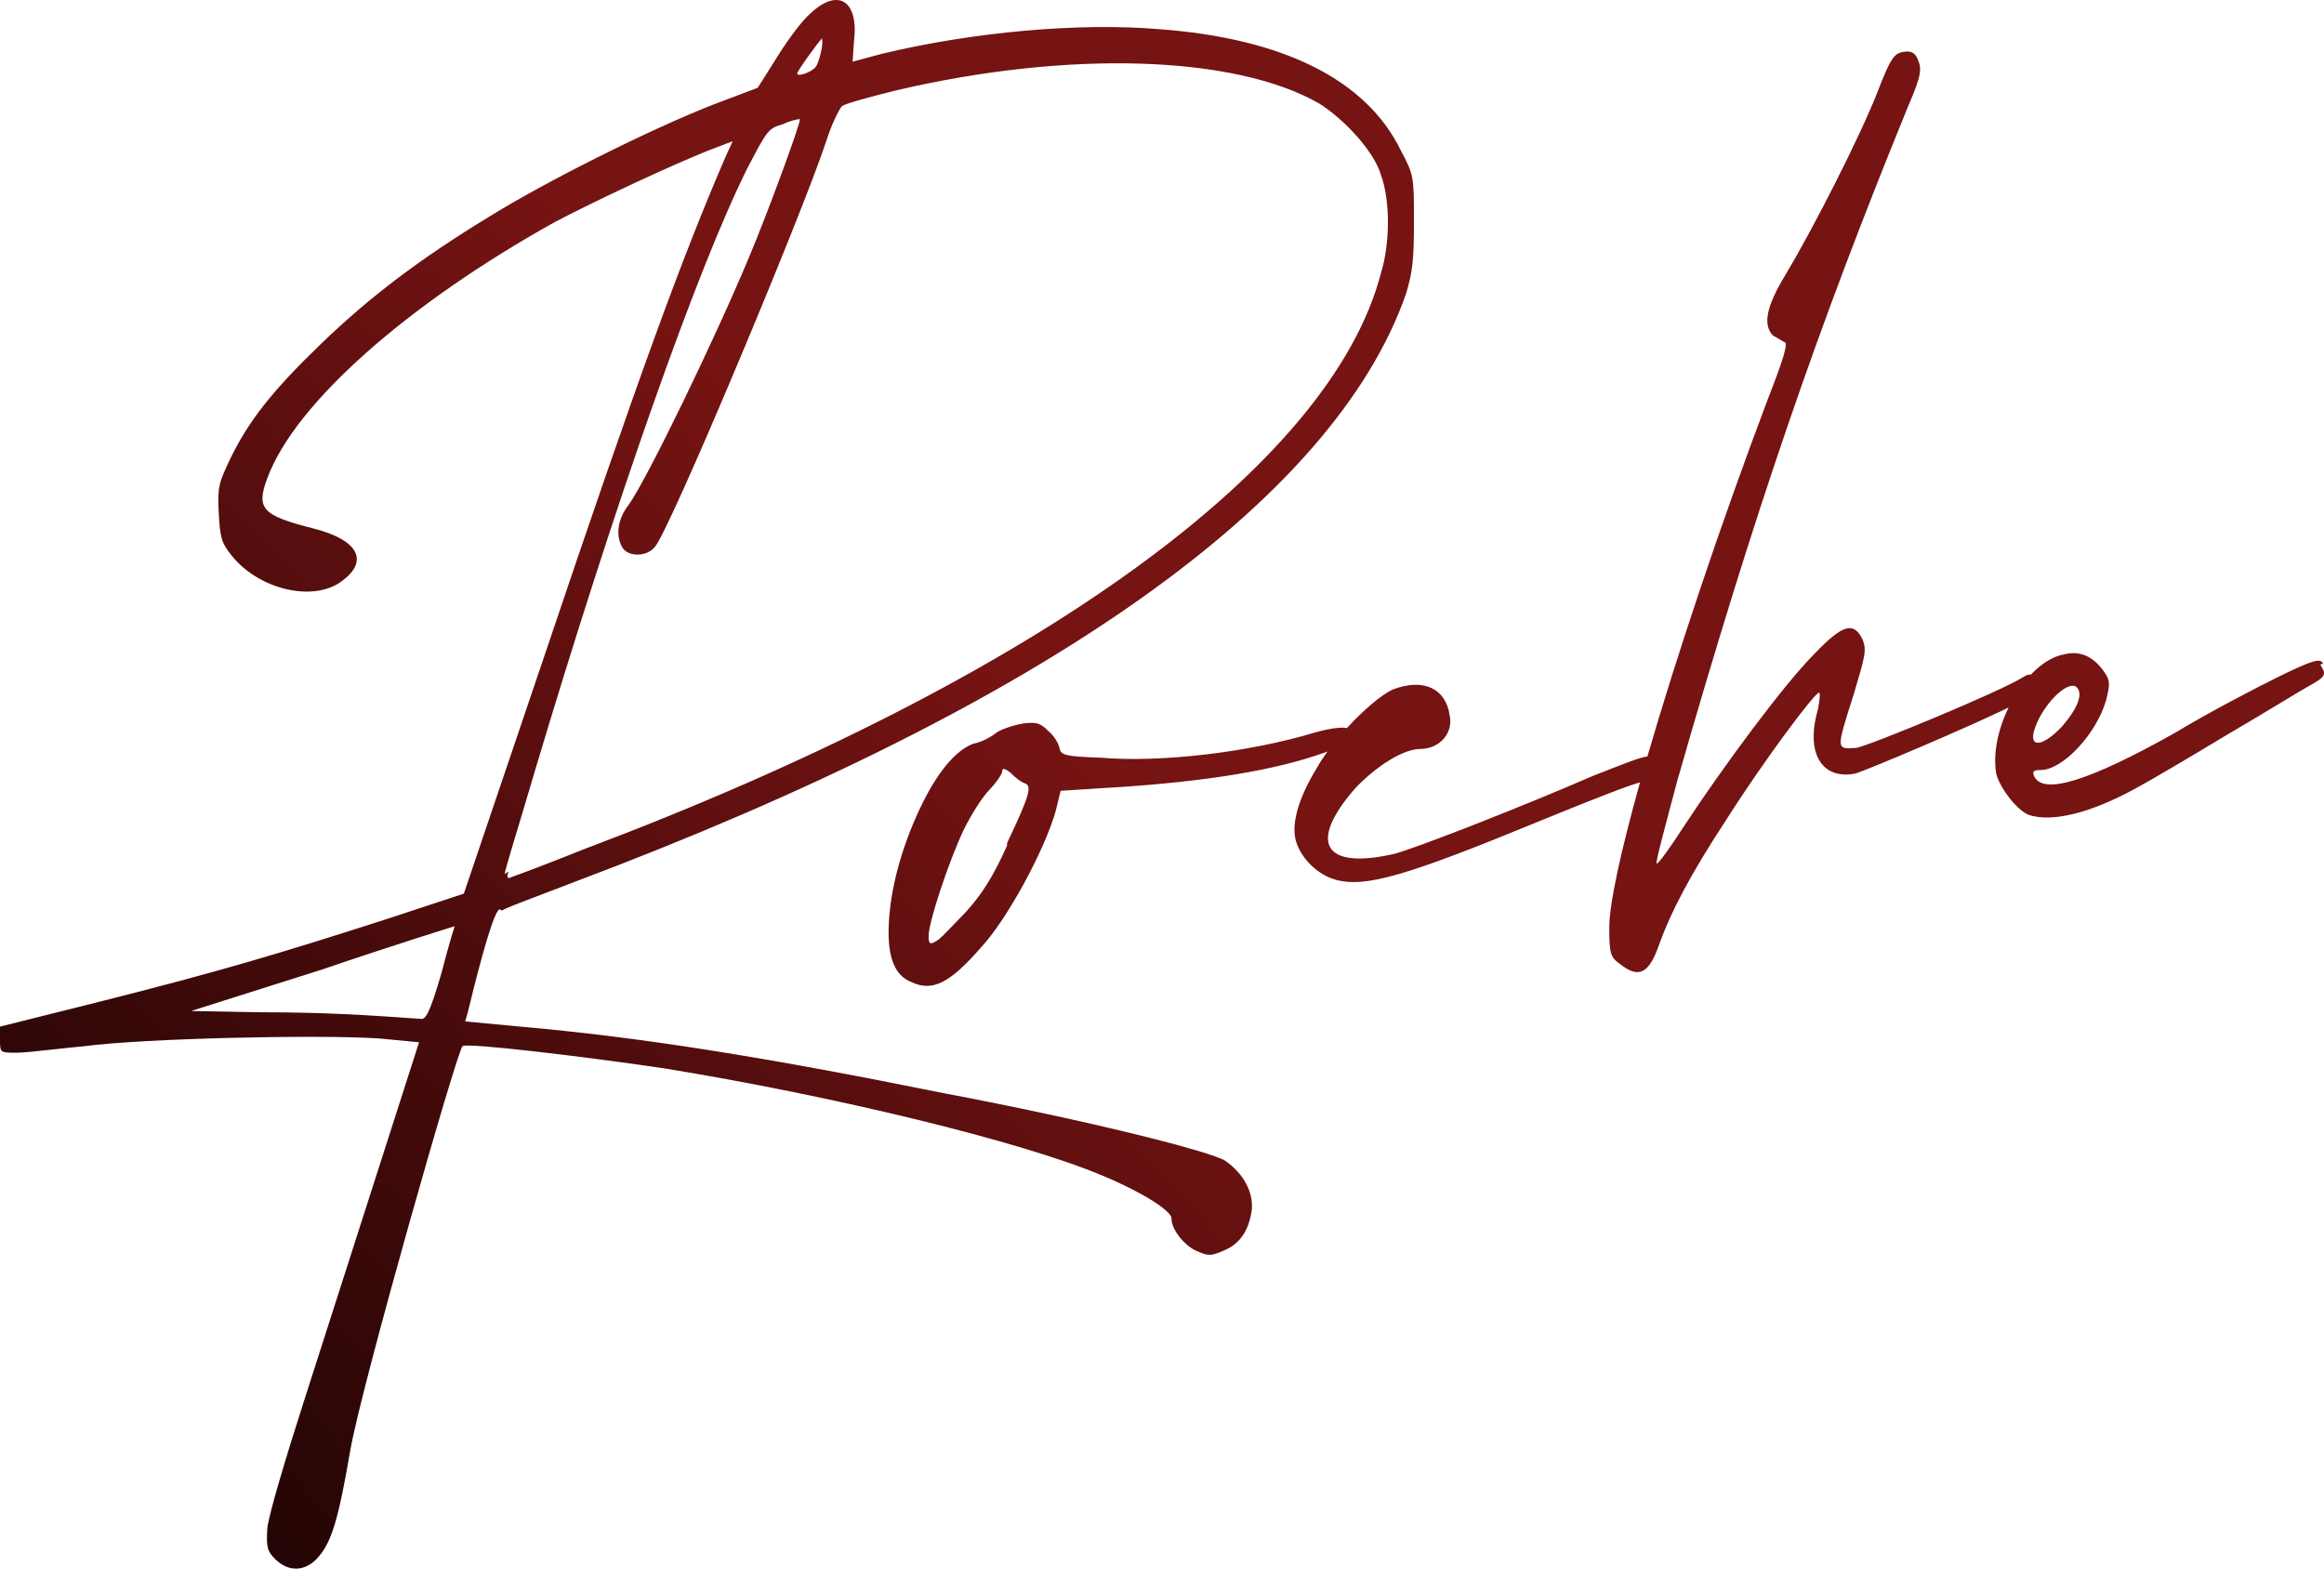
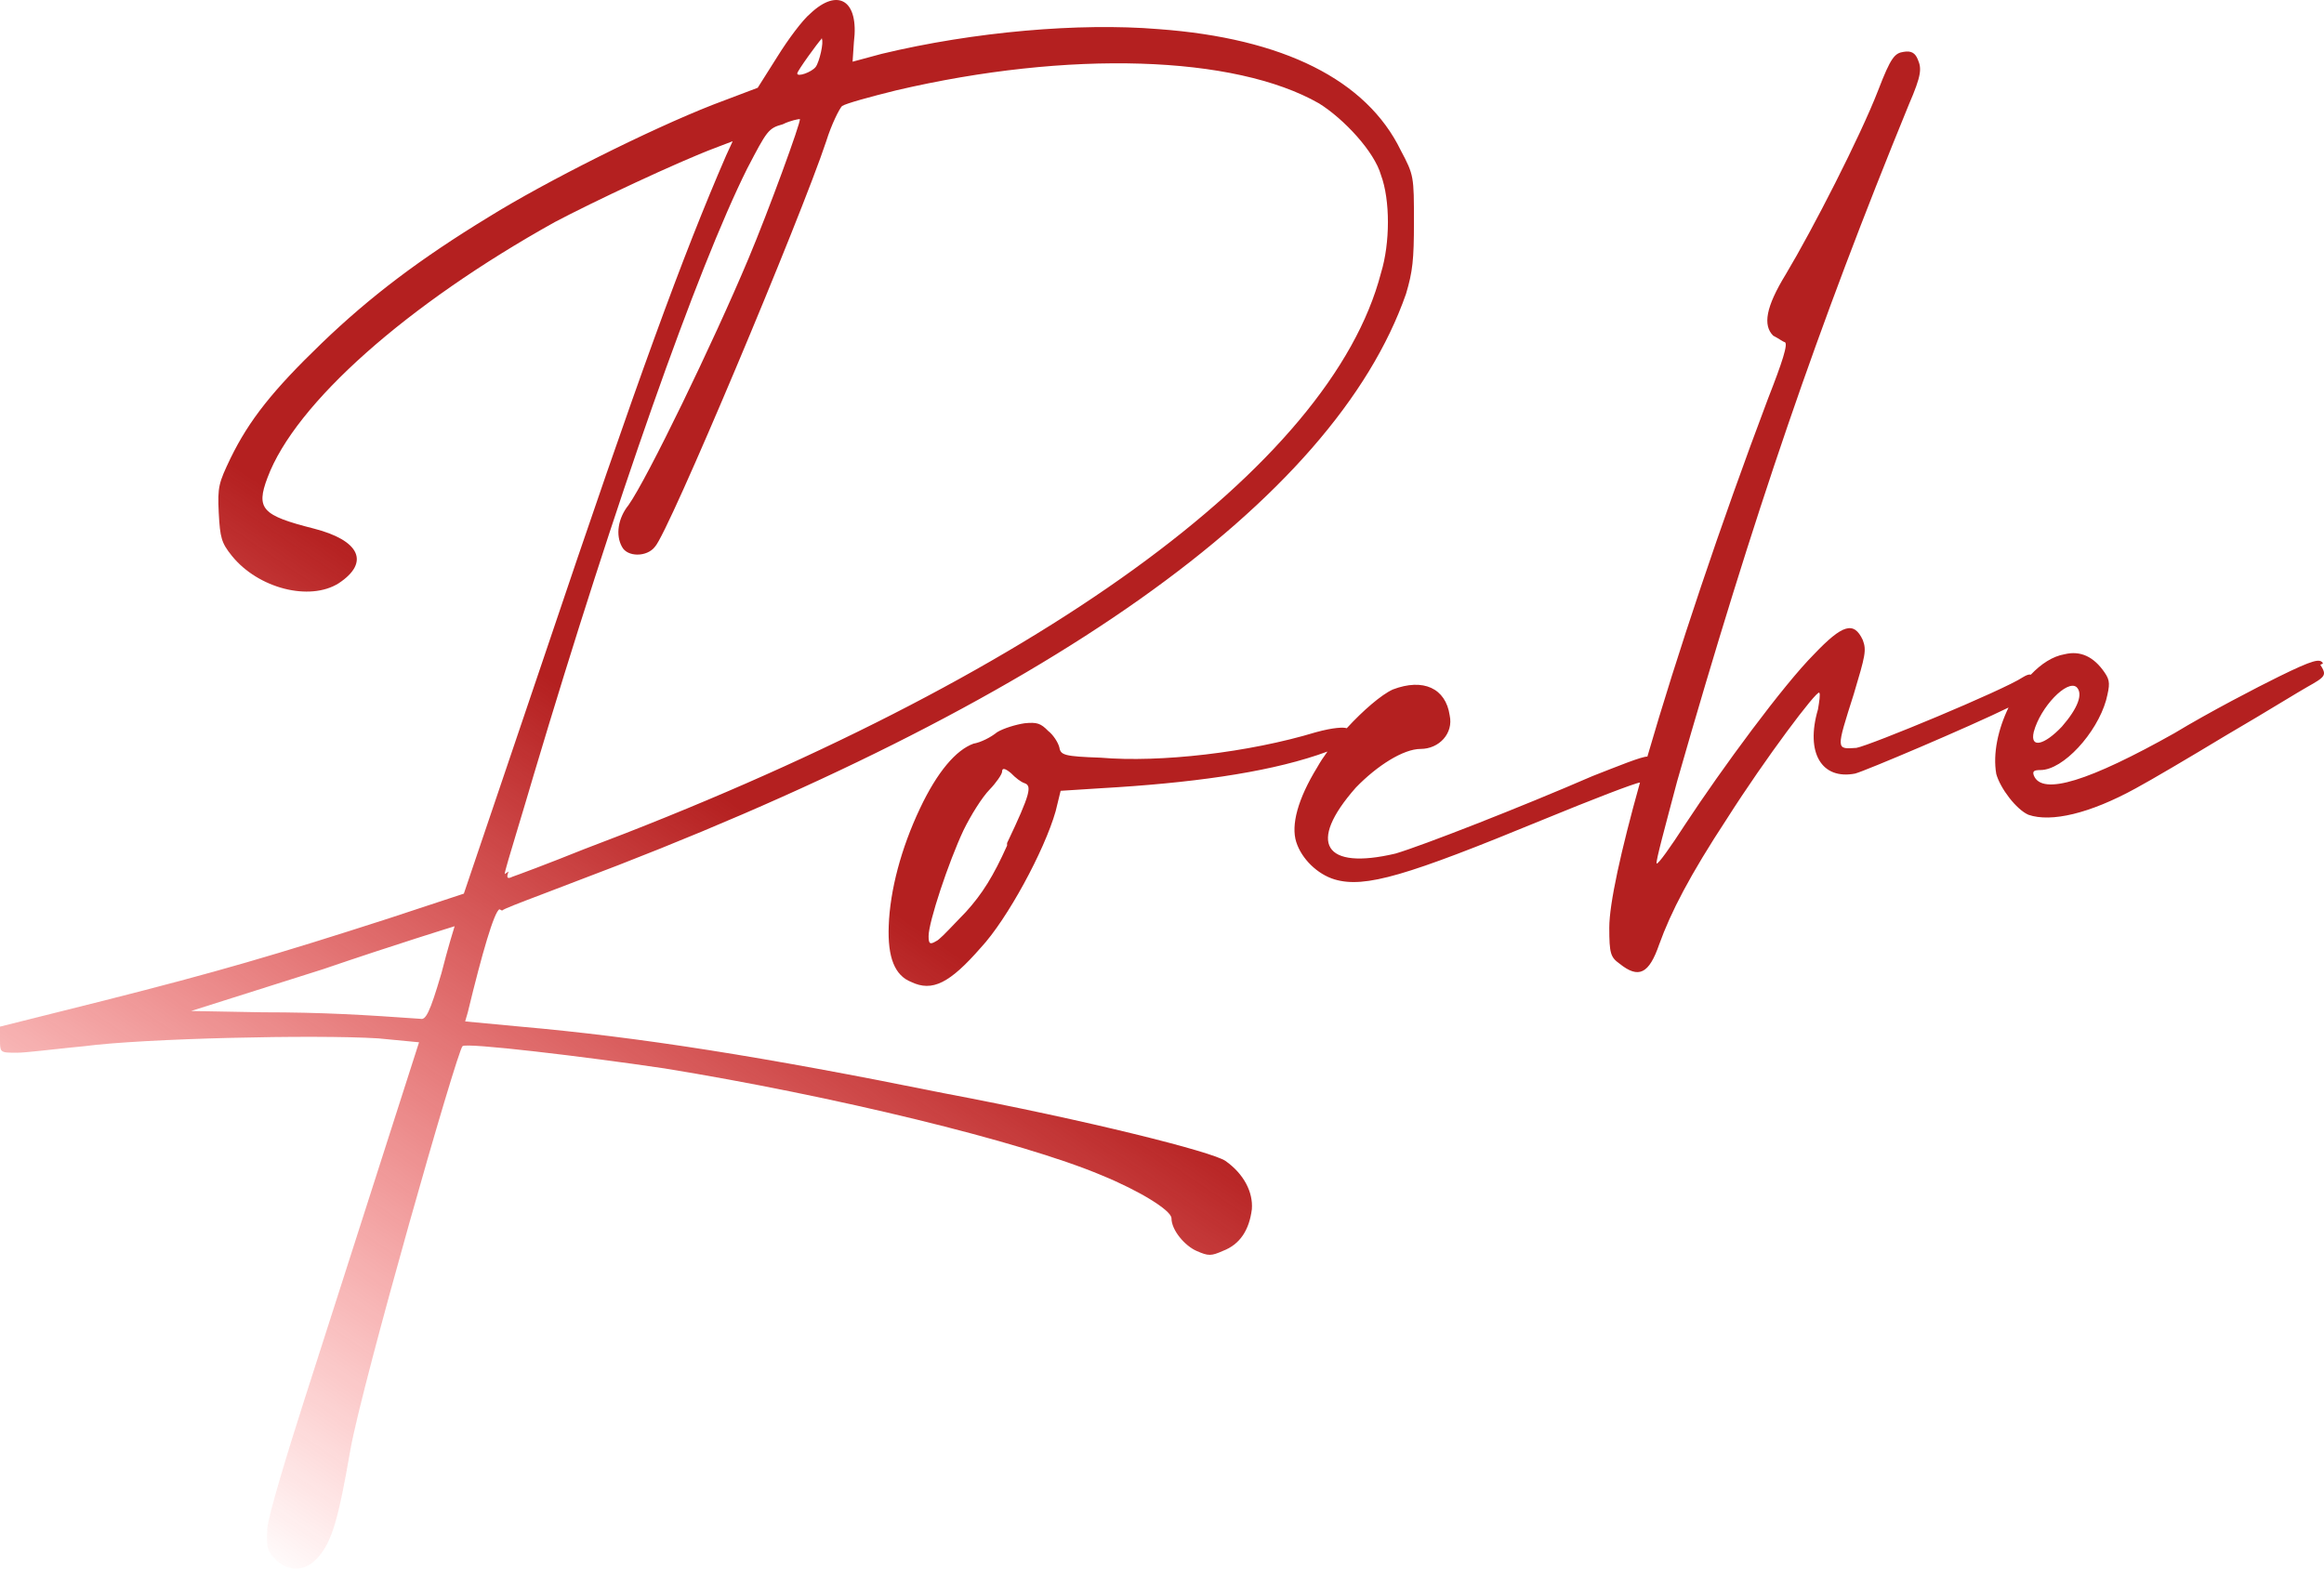
- <svg xmlns="http://www.w3.org/2000/svg" preserveAspectRatio="none" overflow="visible" style="display: block;" width="349.154" height="235.695" viewBox="0 0 349.154 235.695" fill="none">
+ <svg xmlns="http://www.w3.org/2000/svg" preserveAspectRatio="none" overflow="visible" style="display: block;" width="386.673" height="261.022" viewBox="0 0 386.673 261.022" fill="none">
  <g id="Roche">
-     <path id="Combined Shape" d="M121.756 2.022C125.913 -1.897 129.081 0.062 128.289 6.332L128.091 9.271L132.446 8.095C146.305 4.764 162.143 3.392 174.021 4.372C192.829 5.744 205.302 12.014 210.449 22.594C212.429 26.316 212.429 26.512 212.429 33.369C212.429 39.051 212.231 40.815 211.241 44.145C200.352 75.298 157.194 105.863 86.318 132.509C84.55 133.196 82.841 133.844 81.322 134.42L81.319 134.421L81.317 134.422C78.078 135.65 75.698 136.552 75.429 136.818L75.033 136.623C74.241 137.015 72.46 143.089 70.282 152.101L69.886 153.473L78.201 154.256C96.019 155.823 114.629 158.762 141.751 164.248C163.528 168.362 182.137 173.065 184.118 174.437C186.89 176.396 188.276 179.139 188.078 181.686C187.682 184.82 186.296 186.975 183.723 187.955C181.941 188.739 181.544 188.739 179.763 187.955C177.981 187.171 176.001 184.821 176.001 183.058C176.001 181.882 171.25 178.943 165.509 176.592C153.432 171.498 125.121 164.64 99.78 160.525C87.902 158.762 69.886 156.608 69.49 157.195C68.698 157.783 54.425 207.821 52.644 217.814C50.862 228.198 49.871 231.529 47.892 233.88C45.912 236.231 43.338 236.231 41.358 234.272C40.171 233.096 39.973 232.508 40.171 229.569C40.369 227.61 42.942 218.989 45.714 210.368L62.957 156.607L56.819 156.02C47.317 155.432 21.58 156.02 12.671 157.195C11.07 157.346 9.41 157.526 7.896 157.69H7.893C5.475 157.953 3.425 158.175 2.573 158.175C1.171 158.175 0.532 158.175 0.242 157.857C0 157.593 5.23953e-09 157.106 0 156.216V154.256L15.641 150.338C32.666 146.028 41.377 143.48 58.403 137.994L69.688 134.272L81.765 98.613C96.019 56.293 102.552 38.463 109.085 23.377L110.075 21.222L107.501 22.202C101.76 24.358 88.892 30.43 83.349 33.369C61.175 45.712 44.347 60.604 40.19 71.772C38.408 76.474 39.398 77.453 47.118 79.412C54.047 81.175 55.631 84.507 50.88 87.642C46.524 90.384 38.803 88.424 34.844 83.526C33.26 81.567 33.062 80.784 32.864 77.062C32.666 73.143 32.864 72.555 34.645 68.832C37.417 63.15 40.981 58.644 48.307 51.591C55.632 44.538 63.155 38.855 73.449 32.586C81.962 27.296 97.603 19.459 107.105 15.736L113.837 13.19L116.807 8.487C118.39 5.94 120.568 3.001 121.756 2.022ZM68.302 139.17C68.292 139.173 59.387 141.915 48.504 145.636L28.706 151.905L39.398 152.101C48.504 152.101 54.839 152.492 63.154 153.08C63.946 153.276 64.54 152.296 66.322 146.223C67.308 142.321 68.294 139.196 68.302 139.17ZM286.017 7.787C287.171 7.594 287.748 7.98 288.133 8.944C288.71 10.295 288.71 11.26 286.786 15.698C273.129 49.081 263.511 77.061 251.97 117.391C250.239 123.95 248.7 129.546 248.892 129.74C249.084 129.933 251.008 127.232 253.124 123.951C258.702 115.461 267.935 102.918 272.552 98.287C276.783 93.849 278.515 93.27 279.861 96.164C280.438 97.708 280.246 98.48 278.515 104.269C275.822 112.759 275.822 112.566 278.899 112.373C281.015 111.987 301.018 103.691 303.905 101.761C304.444 101.437 304.802 101.294 305.113 101.366C306.659 99.738 308.409 98.603 310.177 98.304C312.591 97.711 314.603 98.699 316.212 101.071C317.017 102.257 317.017 102.851 316.413 105.223C315.005 110.165 309.976 115.701 306.556 115.701C305.55 115.701 305.349 115.899 305.55 116.492C306.757 119.655 313.999 117.283 326.673 110.166C331.903 107.003 339.146 103.246 342.365 101.664C347.596 99.094 348.602 98.897 349.004 99.688L348.602 99.885C349.607 101.466 349.406 101.665 346.59 103.246C346.002 103.576 344.712 104.354 343.015 105.379C340.646 106.809 337.481 108.718 334.317 110.561C329.087 113.724 323.052 117.282 320.839 118.469C313.999 122.225 308.164 123.609 304.744 122.423C302.934 121.632 300.519 118.469 299.916 116.294C299.382 113.232 300.189 109.55 301.759 106.312C295.888 109.193 280.154 115.87 278.707 116.232C273.706 117.197 271.205 113.145 273.129 106.584C273.321 105.427 273.513 104.27 273.321 104.076C272.937 103.69 265.242 113.917 259.472 122.986C253.893 131.477 251.008 137.072 249.276 141.897C247.738 146.335 246.199 147.107 243.313 144.791C241.967 143.826 241.774 143.247 241.774 139.388C241.775 135.789 243.502 127.91 246.389 117.579C245.642 117.646 239.159 120.143 231.709 123.207C211.437 131.554 205.077 133.496 200.506 132.137C197.922 131.36 195.537 129.03 194.742 126.507C193.947 123.983 194.941 120.1 197.922 115.247C198.332 114.513 198.848 113.728 199.437 112.923C198.973 113.099 198.46 113.279 197.898 113.462C189.851 116.142 178.81 117.674 165.336 118.439L159.347 118.822L158.599 121.886C156.914 127.821 151.3 138.159 147.37 142.371C142.692 147.732 140.071 149.072 136.89 147.54C134.457 146.583 133.333 143.903 133.521 139.116C133.708 133.756 135.392 127.438 138.199 121.503C140.819 115.951 143.627 112.697 146.247 111.739C147.37 111.548 148.867 110.781 149.803 110.016C150.739 109.441 152.61 108.867 153.92 108.676C155.791 108.484 156.353 108.676 157.476 109.824C158.224 110.399 158.973 111.548 159.16 112.314C159.347 113.462 159.909 113.653 165.336 113.845C174.319 114.61 187.606 113.079 197.712 110.016C200.398 109.283 201.884 109.253 202.335 109.419C204.79 106.746 207.522 104.388 209.251 103.6C213.822 101.853 217.201 103.406 217.797 107.482C218.393 110.2 216.207 112.529 213.425 112.529C210.841 112.529 206.865 115.053 203.686 118.354C196.332 126.701 198.916 130.778 209.648 128.254C213.624 127.089 228.53 121.265 239.262 116.606C243.043 115.129 246.644 113.652 247.499 113.679C251.921 98.433 258.478 78.833 265.627 59.887C267.742 54.485 268.704 51.59 268.128 51.397C267.936 51.397 267.166 50.818 266.396 50.432C264.858 48.888 265.243 46.187 268.32 41.17C272.36 34.416 279.477 20.523 282.17 13.576C284.093 8.559 284.67 7.98 286.017 7.787ZM151.861 116.143C150.926 115.377 150.551 115.377 150.551 115.951C150.551 116.334 149.615 117.674 148.68 118.631C147.557 119.78 145.873 122.46 144.75 124.758C142.504 129.544 139.51 138.543 139.51 140.648C139.51 141.797 139.697 141.988 140.633 141.414C141.045 141.273 142.163 140.101 143.542 138.655C144.042 138.131 144.576 137.571 145.124 137.011C147.557 134.331 149.241 131.65 151.3 127.056V126.672C154.855 119.206 155.043 118.057 153.92 117.674C153.359 117.482 152.61 116.908 151.861 116.143ZM198.175 15.54C185.504 8.291 160.559 7.507 134.624 13.581C130.665 14.561 127.101 15.54 126.507 15.932C126.111 16.323 124.923 18.675 124.131 21.222C120.369 32.586 100.374 80.196 98.394 82.155C97.207 83.723 94.236 83.722 93.444 82.155C92.454 80.392 92.851 77.844 94.435 75.885C97.207 71.966 107.105 51.59 112.45 38.855C115.42 31.802 120.37 18.282 120.172 17.891C119.974 17.891 118.786 18.087 117.598 18.675C115.428 19.26 115.224 19.652 112.285 25.274L112.253 25.336C104.73 40.422 92.455 75.298 80.181 116.442C79.349 119.286 78.517 122.044 77.807 124.399L77.012 127.04C76.293 129.44 75.826 131.059 75.825 131.332L76.419 130.94C76.023 131.92 76.221 132.116 77.013 131.725C77.607 131.529 82.358 129.765 87.703 127.609C155.807 101.943 199.956 70.008 207.479 41.011C208.865 36.505 208.865 30.038 207.479 26.316C206.489 22.789 201.936 17.891 198.175 15.54ZM311.987 103.246C310.579 102.06 306.556 106.211 305.55 109.968C304.946 112.538 307.159 111.945 309.774 109.177C312.188 106.409 312.993 104.235 311.987 103.246ZM123.456 5.807C122.88 6.379 119.777 10.669 119.777 11.034C119.778 11.621 121.955 10.838 122.549 10.055C123.096 9.333 123.811 6.283 123.456 5.807ZM123.341 5.744C123.388 5.744 123.426 5.766 123.456 5.807C123.497 5.766 123.526 5.744 123.539 5.744H123.341Z" fill="url(#paint0_linear_0_5)" />
+     <path id="Combined Shape" d="M134.84 2.238C139.444 -2.101 142.951 0.07 142.074 7.013L141.855 10.267L146.679 8.965C162.026 5.276 179.567 3.758 192.722 4.843C213.55 6.362 227.363 13.305 233.063 25.021C235.256 29.144 235.256 29.361 235.256 36.955C235.256 43.248 235.037 45.201 233.94 48.89C221.881 83.389 174.085 117.238 95.594 146.747C93.633 147.509 91.739 148.228 90.056 148.866C86.469 150.226 83.836 151.225 83.535 151.52L83.097 151.304C82.22 151.738 80.246 158.464 77.834 168.445L77.395 169.964L86.605 170.832C106.337 172.568 126.946 175.823 156.983 181.898C181.1 186.455 201.71 191.662 203.903 193.181C206.973 195.35 208.507 198.388 208.288 201.209C207.85 204.681 206.315 207.067 203.465 208.152C201.492 209.02 201.053 209.02 199.08 208.152C197.107 207.284 194.914 204.681 194.914 202.728C194.914 201.427 189.652 198.171 183.294 195.567C169.92 189.926 138.567 182.332 110.503 177.775C97.348 175.823 77.395 173.436 76.957 174.087C76.078 174.745 60.274 230.152 58.301 241.219C56.328 252.719 55.231 256.408 53.038 259.012C50.846 261.615 47.996 261.615 45.804 259.445C44.488 258.143 44.269 257.493 44.488 254.238C44.708 252.068 47.557 242.521 50.627 232.974L69.722 173.436L62.925 172.785C52.401 172.134 23.898 172.785 14.032 174.087C12.26 174.254 10.423 174.453 8.746 174.635H8.744L6.825 174.842C5.012 175.034 3.558 175.172 2.851 175.172C1.297 175.172 0.59 175.172 0.269 174.82C0.001 174.527 0 173.988 0 173.002V170.832L17.321 166.492C36.177 161.719 45.824 158.899 64.68 152.823L77.177 148.7L90.551 109.21C106.337 62.342 113.572 42.597 120.808 25.89L121.903 23.503L119.054 24.588C112.695 26.975 98.444 33.7 92.305 36.955C67.749 50.625 49.112 67.115 44.508 79.483C42.535 84.691 43.631 85.776 52.182 87.946C59.855 89.899 61.609 93.587 56.348 97.059C51.524 100.096 42.974 97.926 38.589 92.502C36.835 90.332 36.615 89.464 36.395 85.342C36.176 81.002 36.396 80.351 38.369 76.228C41.439 69.936 45.385 64.946 53.497 57.135C61.609 49.324 69.941 43.031 81.342 36.088C90.77 30.229 108.091 21.55 118.615 17.428L126.069 14.606L129.358 9.399C131.112 6.579 133.524 3.323 134.84 2.238ZM75.642 154.125C75.642 154.125 65.775 157.163 53.717 161.285L31.791 168.228L43.631 168.445C53.716 168.445 60.732 168.879 69.94 169.53C70.817 169.747 71.476 168.662 73.449 161.936C74.539 157.62 75.629 154.164 75.642 154.125ZM316.752 8.624C318.03 8.41 318.669 8.838 319.095 9.906C319.734 11.402 319.734 12.471 317.604 17.386C302.479 54.355 291.827 85.342 279.046 130.005C277.129 137.271 275.425 143.468 275.638 143.682C275.851 143.895 277.981 140.903 280.324 137.27C286.502 127.868 296.727 113.977 301.84 108.849C306.526 103.934 308.443 103.293 309.935 106.498C310.574 108.208 310.361 109.063 308.443 115.474C305.461 124.876 305.462 124.662 308.87 124.448C311.216 124.02 333.366 114.833 336.562 112.695C337.159 112.336 337.555 112.178 337.9 112.259C339.613 110.455 341.549 109.199 343.507 108.867C346.18 108.21 348.408 109.305 350.19 111.933C351.082 113.246 351.082 113.903 350.414 116.53C348.854 122.004 343.285 128.134 339.497 128.135C338.383 128.135 338.16 128.353 338.383 129.01C339.72 132.513 347.74 129.886 361.776 122.004C367.569 118.501 375.59 114.34 379.154 112.589C384.947 109.743 386.061 109.524 386.507 110.399L386.062 110.618C387.176 112.37 386.952 112.589 383.833 114.341C383.182 114.706 381.754 115.568 379.874 116.702C377.251 118.285 373.746 120.401 370.242 122.441C364.45 125.944 357.766 129.885 355.315 131.199C347.74 135.359 341.279 136.892 337.491 135.578C335.486 134.702 332.813 131.199 332.145 128.791C331.553 125.4 332.446 121.323 334.185 117.736C327.682 120.927 310.259 128.321 308.656 128.723C303.118 129.791 300.349 125.303 302.479 118.038C302.691 116.756 302.905 115.474 302.692 115.26C302.266 114.832 293.745 126.158 287.354 136.202C281.177 145.605 277.981 151.802 276.063 157.145C274.359 162.059 272.655 162.915 269.46 160.351C267.969 159.282 267.756 158.64 267.756 154.366C267.756 150.381 269.668 141.655 272.865 130.214C272.037 130.289 264.858 133.053 256.608 136.446C234.159 145.69 227.115 147.841 222.053 146.336C219.191 145.476 216.549 142.895 215.669 140.101C214.789 137.306 215.89 133.006 219.191 127.632C219.646 126.818 220.217 125.948 220.869 125.056C220.355 125.25 219.788 125.452 219.165 125.654C210.253 128.623 198.025 130.319 183.103 131.167L176.471 131.591L175.642 134.983C173.776 141.556 167.558 153.005 163.206 157.67C158.025 163.607 155.123 165.091 151.6 163.395C148.905 162.334 147.662 159.366 147.869 154.065C148.076 148.129 149.942 141.132 153.051 134.56C155.952 128.411 159.061 124.806 161.963 123.746C163.206 123.534 164.864 122.686 165.9 121.838C166.937 121.202 169.009 120.566 170.46 120.353C172.532 120.141 173.154 120.354 174.397 121.626C175.226 122.262 176.055 123.534 176.263 124.382C176.47 125.654 177.092 125.866 183.103 126.078C193.051 126.926 207.765 125.23 218.957 121.838C221.927 121.028 223.573 120.993 224.075 121.177C226.795 118.216 229.821 115.606 231.736 114.732C236.799 112.798 240.541 114.517 241.201 119.032C241.861 122.042 239.441 124.622 236.359 124.622C233.498 124.622 229.096 127.417 225.574 131.071C217.431 140.316 220.292 144.831 232.177 142.036C236.579 140.746 253.087 134.296 264.973 129.137C269.159 127.501 273.147 125.866 274.095 125.895C278.992 109.01 286.254 87.304 294.171 66.322C296.514 60.34 297.579 57.134 296.94 56.92C296.727 56.92 295.875 56.279 295.023 55.852C293.319 54.142 293.745 51.15 297.153 45.594C301.627 38.114 309.509 22.728 312.491 15.035C314.621 9.479 315.261 8.838 316.752 8.624ZM168.181 128.623C167.144 127.775 166.729 127.775 166.729 128.411C166.729 128.835 165.693 130.319 164.657 131.379C163.414 132.651 161.548 135.62 160.305 138.164C157.818 143.464 154.502 153.429 154.502 155.762C154.502 157.034 154.709 157.246 155.745 156.61C156.201 156.455 157.439 155.157 158.967 153.556C159.521 152.975 160.112 152.354 160.719 151.733C163.413 148.765 165.279 145.797 167.559 140.708V140.284C171.496 132.015 171.703 130.743 170.46 130.319C169.838 130.107 169.01 129.471 168.181 128.623ZM219.47 17.21C205.438 9.182 177.812 8.314 149.091 15.04C144.707 16.125 140.761 17.209 140.102 17.643C139.663 18.078 138.347 20.681 137.47 23.502C133.304 36.087 111.16 88.814 108.968 90.983C107.652 92.719 104.364 92.719 103.486 90.983C102.39 89.031 102.828 86.21 104.582 84.04C107.652 79.7 118.614 57.134 124.534 43.03C127.823 35.219 133.304 20.247 133.085 19.813C132.865 19.814 131.55 20.031 130.234 20.682C127.832 21.33 127.605 21.764 124.351 27.99L124.315 28.059C115.984 44.766 102.39 83.388 88.797 128.954C87.876 132.103 86.955 135.157 86.168 137.766L86.167 137.768C84.894 141.988 83.973 145.043 83.973 145.445L84.631 145.011C84.192 146.096 84.411 146.313 85.288 145.879C85.946 145.662 91.208 143.709 97.128 141.322C172.55 112.898 221.443 77.53 229.774 45.417C231.309 40.426 231.309 33.266 229.774 29.143C228.678 25.238 223.635 19.814 219.47 17.21ZM345.513 114.341C343.953 113.027 339.497 117.624 338.383 121.784C337.714 124.63 340.165 123.974 343.062 120.909C345.735 117.844 346.626 115.436 345.513 114.341ZM136.723 6.431C136.085 7.063 132.649 11.815 132.648 12.22C132.648 12.871 135.06 12.003 135.718 11.135C136.324 10.335 137.116 6.958 136.723 6.431ZM136.595 6.361C136.647 6.361 136.689 6.386 136.723 6.431C136.768 6.385 136.8 6.361 136.814 6.361H136.595Z" fill="url(#paint0_linear_0_11)" />
  </g>
  <defs>
-     <linearGradient id="paint0_linear_0_5" x1="298.52" y1="-5.936" x2="34.409" y2="243.495" gradientUnits="userSpaceOnUse">
-       <stop offset="0.5" stop-color="#761313" />
-       <stop offset="1" stop-color="#1F0404" />
+     <linearGradient id="paint0_linear_0_11" x1="231.607" y1="-14.068" x2="44.276" y2="262.658" gradientUnits="userSpaceOnUse">
+       <stop offset="0.55" stop-color="#B42020" />
+       <stop offset="1" stop-color="#FF1515" stop-opacity="0" />
    </linearGradient>
  </defs>
</svg>
